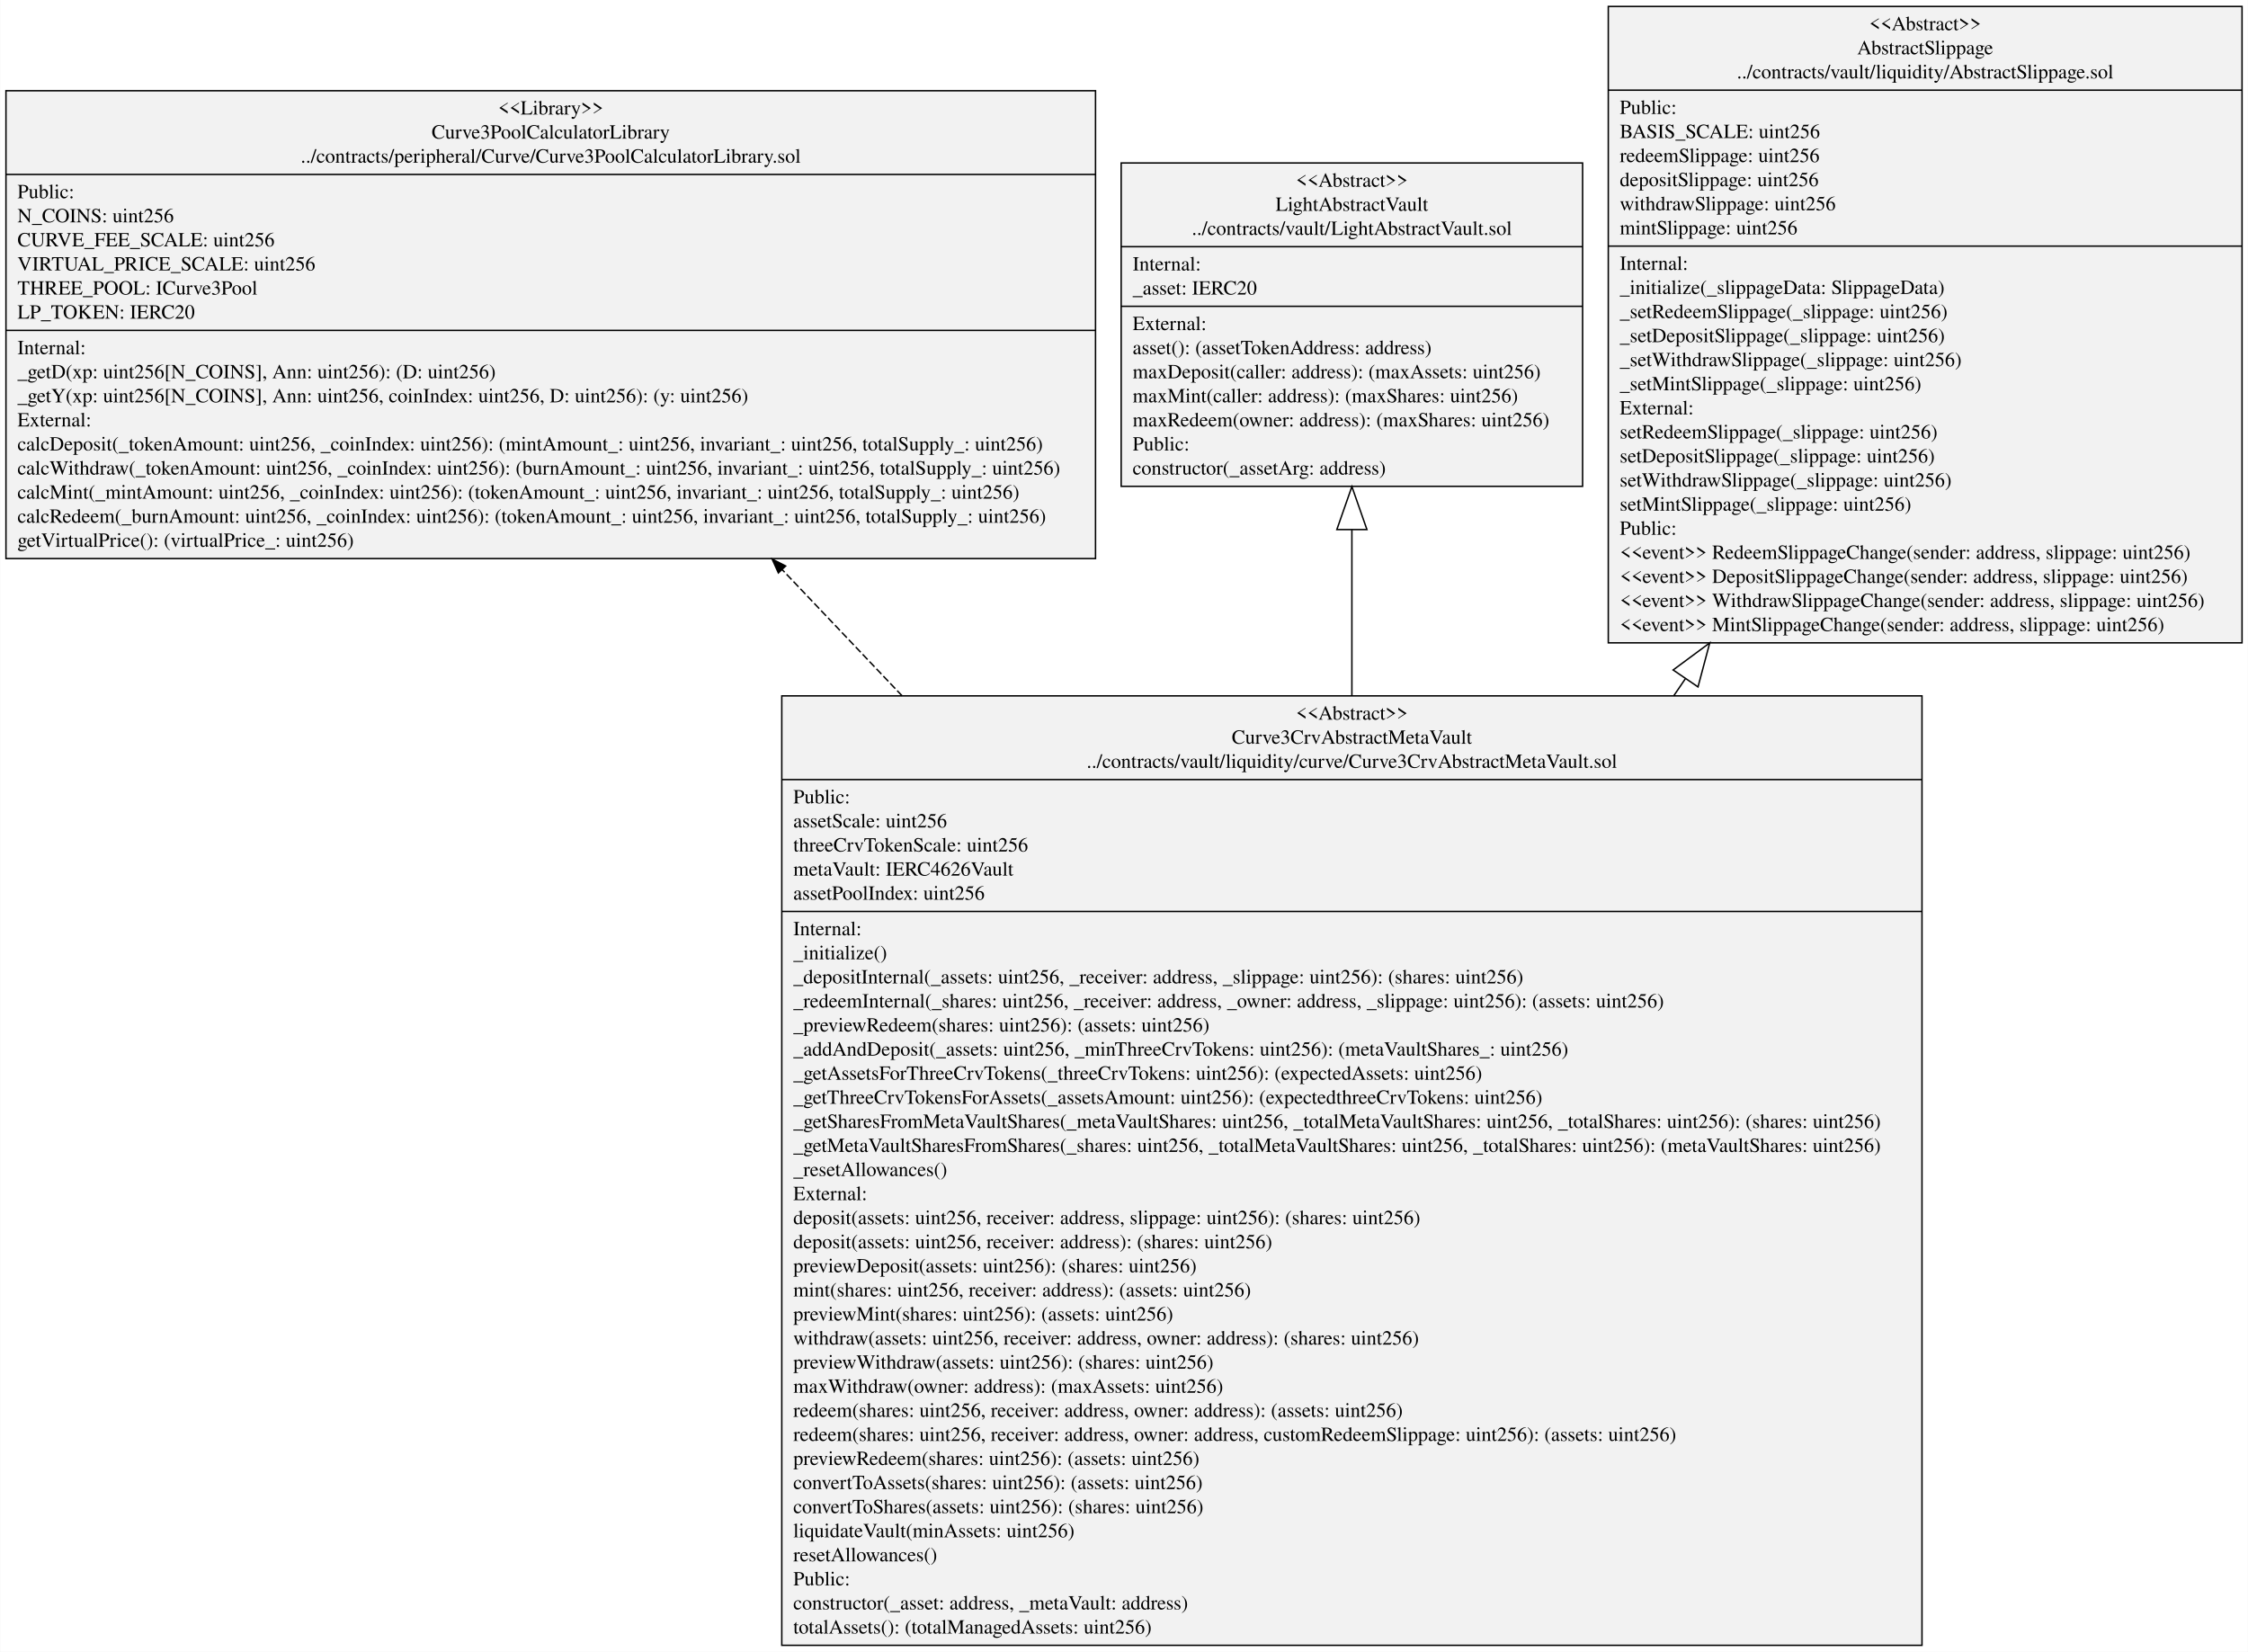
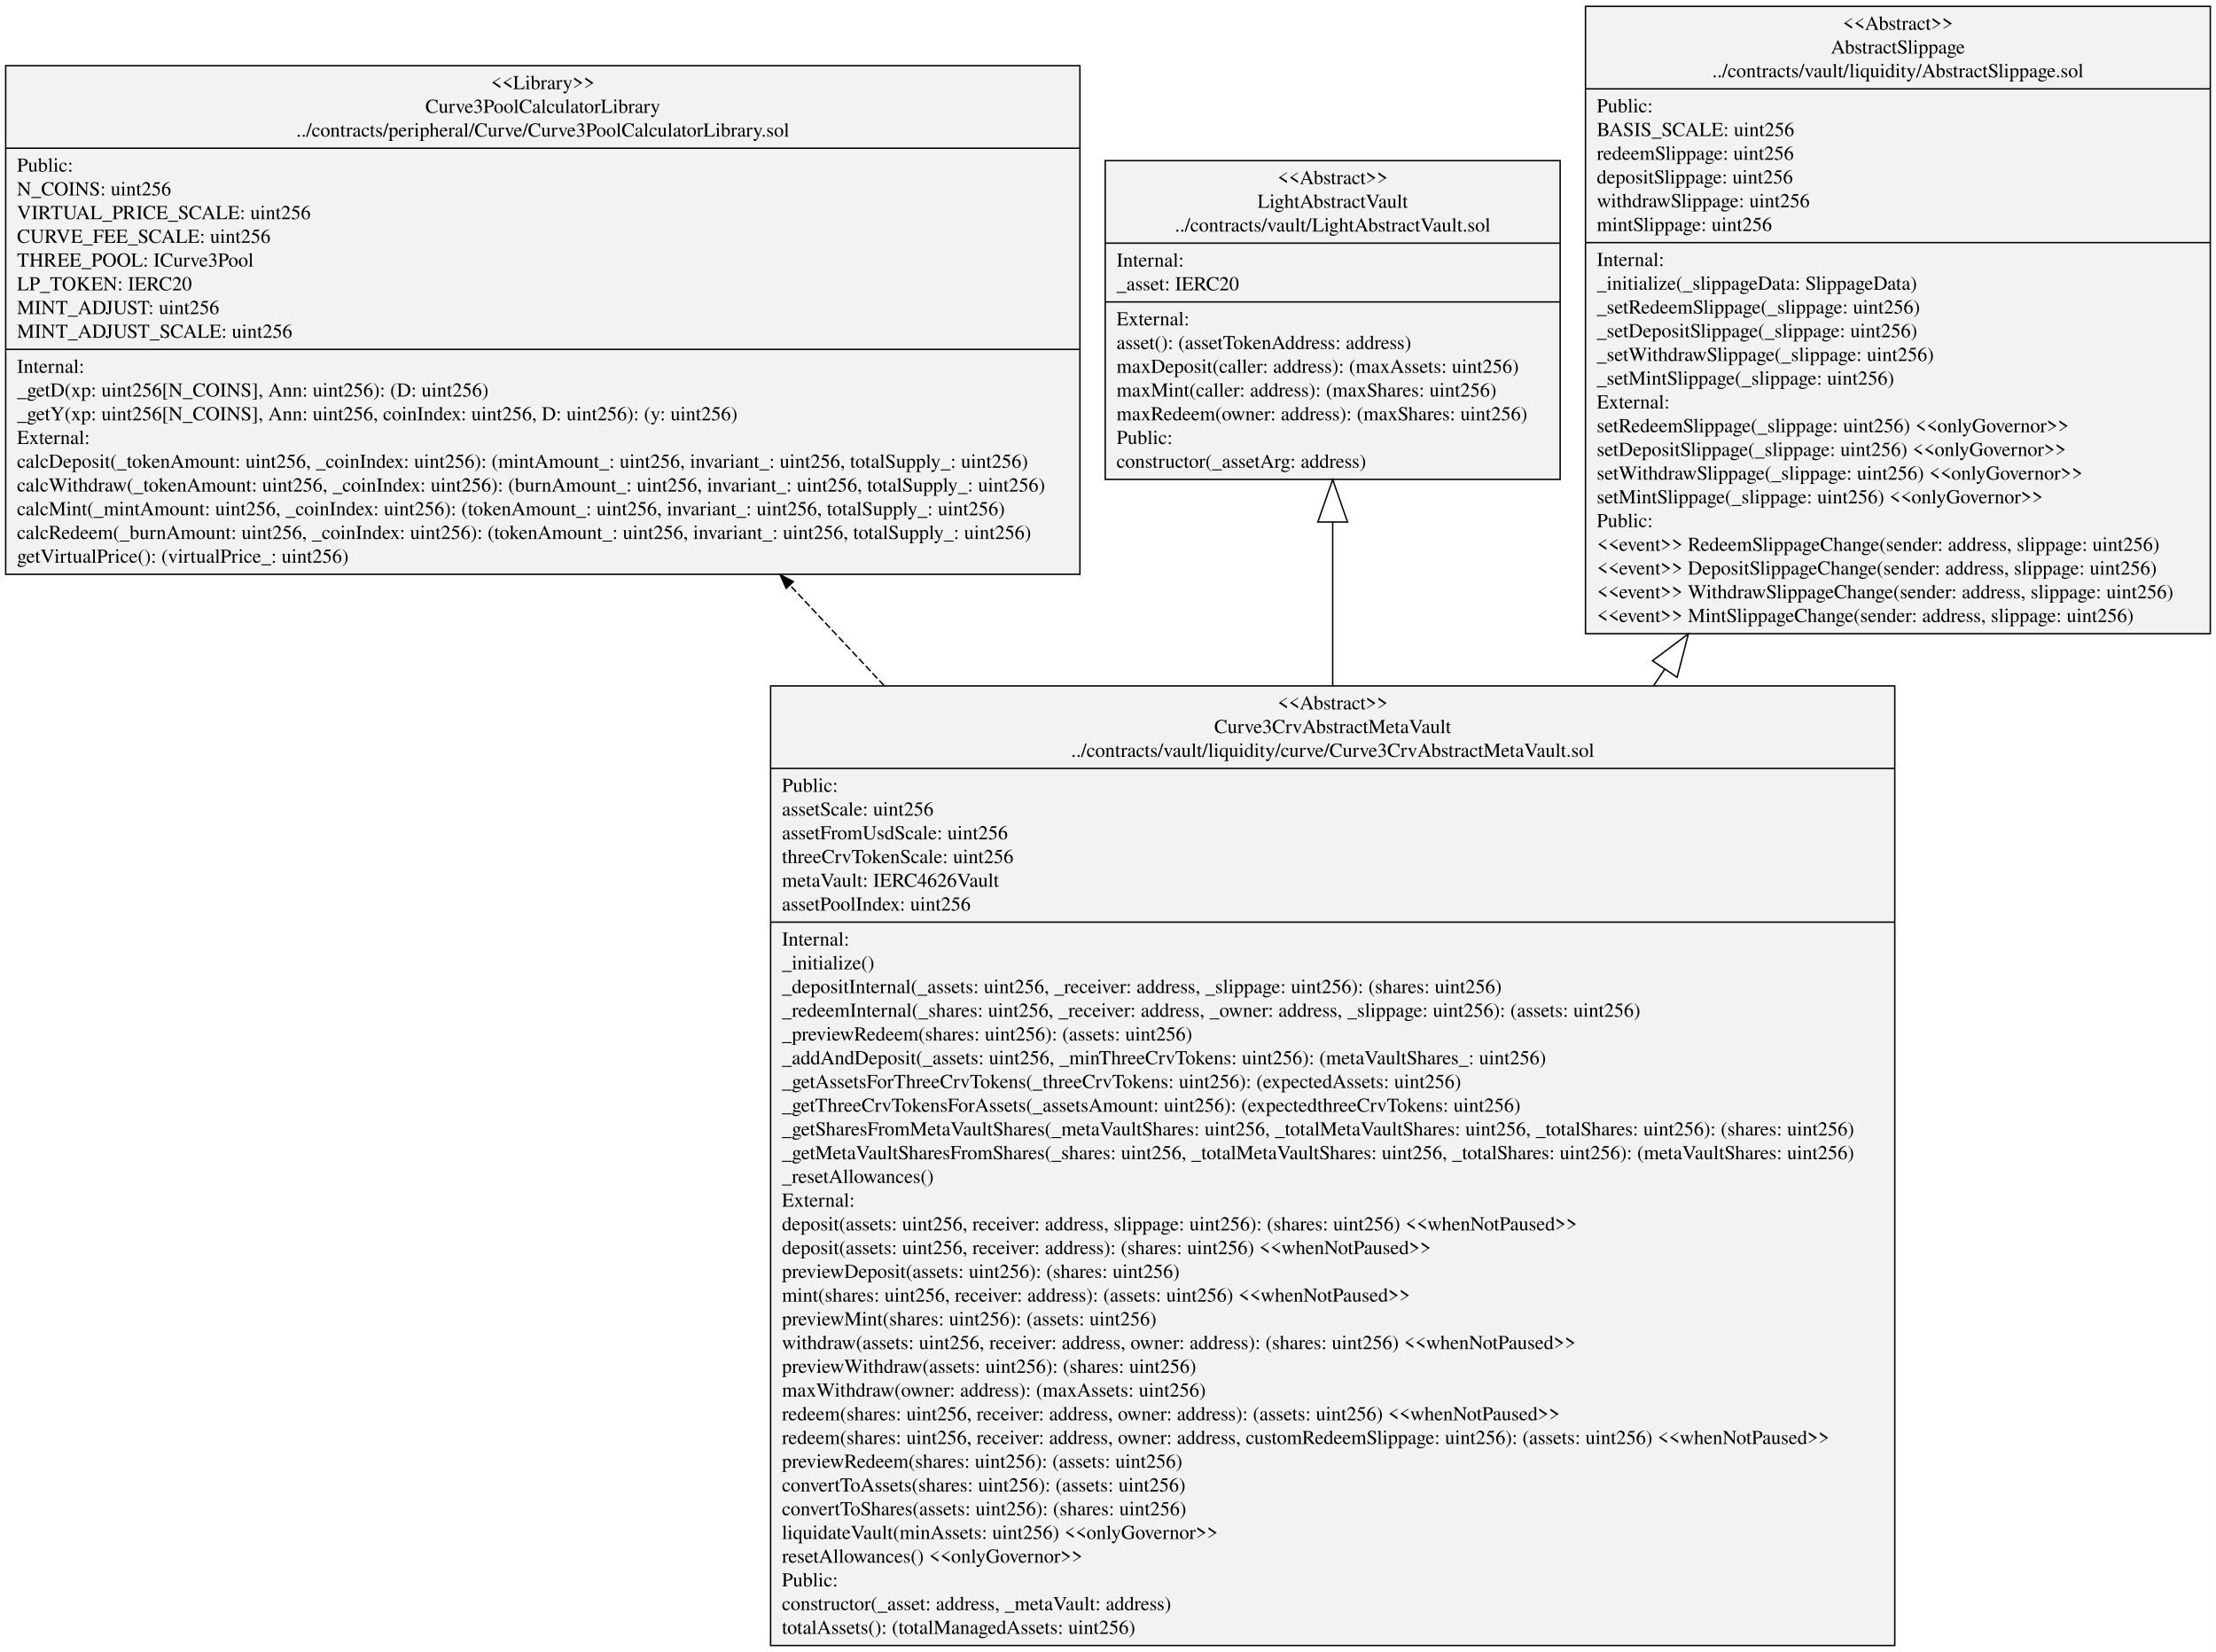
- <svg xmlns="http://www.w3.org/2000/svg" width="1568pt" height="1152pt" viewBox="0.00 0.00 1568.22 1152.40">
-   <g id="graph0" class="graph" transform="scale(1 1) rotate(0) translate(4 1148.4)">
-     <polygon fill="white" stroke="transparent" points="-4,4 -4,-1148.4 1564.22,-1148.4 1564.22,4 -4,4" />
+ <svg xmlns="http://www.w3.org/2000/svg" width="1568pt" height="1169pt" viewBox="0.00 0.00 1568.22 1169.20">
+   <g id="graph0" class="graph" transform="scale(1 1) rotate(0) translate(4 1165.2)">
+     <polygon fill="white" stroke="transparent" points="-4,4 -4,-1165.2 1564.22,-1165.2 1564.22,4 -4,4" />
    <g id="node1" class="node">
-       <polygon fill="#f2f2f2" stroke="black" points="0,-758.7 0,-1085.1 760.24,-1085.1 760.24,-758.7 0,-758.7" />
-       <text text-anchor="middle" x="380.12" y="-1068.5" font-family="Times,serif" font-size="14.00">&lt;&lt;Library&gt;&gt;</text>
-       <text text-anchor="middle" x="380.12" y="-1051.7" font-family="Times,serif" font-size="14.00">Curve3PoolCalculatorLibrary</text>
-       <text text-anchor="middle" x="380.12" y="-1034.9" font-family="Times,serif" font-size="14.00">../contracts/peripheral/Curve/Curve3PoolCalculatorLibrary.sol</text>
-       <polyline fill="none" stroke="black" points="0,-1026.7 760.24,-1026.7 " />
-       <text text-anchor="start" x="8" y="-1010.1" font-family="Times,serif" font-size="14.00">Public:</text>
-       <text text-anchor="start" x="8" y="-993.3" font-family="Times,serif" font-size="14.00">   N_COINS: uint256</text>
-       <text text-anchor="start" x="8" y="-976.5" font-family="Times,serif" font-size="14.00">   CURVE_FEE_SCALE: uint256</text>
-       <text text-anchor="start" x="8" y="-959.7" font-family="Times,serif" font-size="14.00">   VIRTUAL_PRICE_SCALE: uint256</text>
-       <text text-anchor="start" x="8" y="-942.9" font-family="Times,serif" font-size="14.00">   THREE_POOL: ICurve3Pool</text>
-       <text text-anchor="start" x="8" y="-926.1" font-family="Times,serif" font-size="14.00">   LP_TOKEN: IERC20</text>
+       <polygon fill="#f2f2f2" stroke="black" points="0,-758.7 0,-1118.7 760.24,-1118.7 760.24,-758.7 0,-758.7" />
+       <text text-anchor="middle" x="380.12" y="-1102.1" font-family="Times,serif" font-size="14.00">&lt;&lt;Library&gt;&gt;</text>
+       <text text-anchor="middle" x="380.12" y="-1085.3" font-family="Times,serif" font-size="14.00">Curve3PoolCalculatorLibrary</text>
+       <text text-anchor="middle" x="380.12" y="-1068.5" font-family="Times,serif" font-size="14.00">../contracts/peripheral/Curve/Curve3PoolCalculatorLibrary.sol</text>
+       <polyline fill="none" stroke="black" points="0,-1060.3 760.24,-1060.3 " />
+       <text text-anchor="start" x="8" y="-1043.7" font-family="Times,serif" font-size="14.00">Public:</text>
+       <text text-anchor="start" x="8" y="-1026.9" font-family="Times,serif" font-size="14.00">   N_COINS: uint256</text>
+       <text text-anchor="start" x="8" y="-1010.1" font-family="Times,serif" font-size="14.00">   VIRTUAL_PRICE_SCALE: uint256</text>
+       <text text-anchor="start" x="8" y="-993.3" font-family="Times,serif" font-size="14.00">   CURVE_FEE_SCALE: uint256</text>
+       <text text-anchor="start" x="8" y="-976.5" font-family="Times,serif" font-size="14.00">   THREE_POOL: ICurve3Pool</text>
+       <text text-anchor="start" x="8" y="-959.7" font-family="Times,serif" font-size="14.00">   LP_TOKEN: IERC20</text>
+       <text text-anchor="start" x="8" y="-942.9" font-family="Times,serif" font-size="14.00">   MINT_ADJUST: uint256</text>
+       <text text-anchor="start" x="8" y="-926.1" font-family="Times,serif" font-size="14.00">   MINT_ADJUST_SCALE: uint256</text>
      <polyline fill="none" stroke="black" points="0,-917.9 760.24,-917.9 " />
      <text text-anchor="start" x="8" y="-901.3" font-family="Times,serif" font-size="14.00">Internal:</text>
      <text text-anchor="start" x="8" y="-884.5" font-family="Times,serif" font-size="14.00">    _getD(xp: uint256[N_COINS], Ann: uint256): (D: uint256)</text>
      <text text-anchor="start" x="8" y="-867.7" font-family="Times,serif" font-size="14.00">    _getY(xp: uint256[N_COINS], Ann: uint256, coinIndex: uint256, D: uint256): (y: uint256)</text>
      <text text-anchor="start" x="8" y="-850.9" font-family="Times,serif" font-size="14.00">External:</text>
      <text text-anchor="start" x="8" y="-834.1" font-family="Times,serif" font-size="14.00">    calcDeposit(_tokenAmount: uint256, _coinIndex: uint256): (mintAmount_: uint256, invariant_: uint256, totalSupply_: uint256)</text>
      <text text-anchor="start" x="8" y="-817.3" font-family="Times,serif" font-size="14.00">    calcWithdraw(_tokenAmount: uint256, _coinIndex: uint256): (burnAmount_: uint256, invariant_: uint256, totalSupply_: uint256)</text>
      <text text-anchor="start" x="8" y="-800.5" font-family="Times,serif" font-size="14.00">    calcMint(_mintAmount: uint256, _coinIndex: uint256): (tokenAmount_: uint256, invariant_: uint256, totalSupply_: uint256)</text>
      <text text-anchor="start" x="8" y="-783.7" font-family="Times,serif" font-size="14.00">    calcRedeem(_burnAmount: uint256, _coinIndex: uint256): (tokenAmount_: uint256, invariant_: uint256, totalSupply_: uint256)</text>
      <text text-anchor="start" x="8" y="-766.9" font-family="Times,serif" font-size="14.00">    getVirtualPrice(): (virtualPrice_: uint256)</text>
    </g>
    <g id="node2" class="node">
-       <polygon fill="#f2f2f2" stroke="black" points="778.13,-809.1 778.13,-1034.7 1100.1,-1034.7 1100.1,-809.1 778.13,-809.1" />
-       <text text-anchor="middle" x="939.12" y="-1018.1" font-family="Times,serif" font-size="14.00">&lt;&lt;Abstract&gt;&gt;</text>
-       <text text-anchor="middle" x="939.12" y="-1001.3" font-family="Times,serif" font-size="14.00">LightAbstractVault</text>
-       <text text-anchor="middle" x="939.12" y="-984.5" font-family="Times,serif" font-size="14.00">../contracts/vault/LightAbstractVault.sol</text>
-       <polyline fill="none" stroke="black" points="778.13,-976.3 1100.1,-976.3 " />
-       <text text-anchor="start" x="786.13" y="-959.7" font-family="Times,serif" font-size="14.00">Internal:</text>
-       <text text-anchor="start" x="786.13" y="-942.9" font-family="Times,serif" font-size="14.00">   _asset: IERC20</text>
-       <polyline fill="none" stroke="black" points="778.13,-934.7 1100.1,-934.7 " />
-       <text text-anchor="start" x="786.13" y="-918.1" font-family="Times,serif" font-size="14.00">External:</text>
-       <text text-anchor="start" x="786.13" y="-901.3" font-family="Times,serif" font-size="14.00">    asset(): (assetTokenAddress: address)</text>
-       <text text-anchor="start" x="786.13" y="-884.5" font-family="Times,serif" font-size="14.00">    maxDeposit(caller: address): (maxAssets: uint256)</text>
-       <text text-anchor="start" x="786.13" y="-867.7" font-family="Times,serif" font-size="14.00">    maxMint(caller: address): (maxShares: uint256)</text>
-       <text text-anchor="start" x="786.13" y="-850.9" font-family="Times,serif" font-size="14.00">    maxRedeem(owner: address): (maxShares: uint256)</text>
-       <text text-anchor="start" x="786.13" y="-834.1" font-family="Times,serif" font-size="14.00">Public:</text>
-       <text text-anchor="start" x="786.13" y="-817.3" font-family="Times,serif" font-size="14.00">    constructor(_assetArg: address)</text>
+       <polygon fill="#f2f2f2" stroke="black" points="778.13,-825.9 778.13,-1051.5 1100.1,-1051.5 1100.1,-825.9 778.13,-825.9" />
+       <text text-anchor="middle" x="939.12" y="-1034.9" font-family="Times,serif" font-size="14.00">&lt;&lt;Abstract&gt;&gt;</text>
+       <text text-anchor="middle" x="939.12" y="-1018.1" font-family="Times,serif" font-size="14.00">LightAbstractVault</text>
+       <text text-anchor="middle" x="939.12" y="-1001.3" font-family="Times,serif" font-size="14.00">../contracts/vault/LightAbstractVault.sol</text>
+       <polyline fill="none" stroke="black" points="778.13,-993.1 1100.1,-993.1 " />
+       <text text-anchor="start" x="786.13" y="-976.5" font-family="Times,serif" font-size="14.00">Internal:</text>
+       <text text-anchor="start" x="786.13" y="-959.7" font-family="Times,serif" font-size="14.00">   _asset: IERC20</text>
+       <polyline fill="none" stroke="black" points="778.13,-951.5 1100.1,-951.5 " />
+       <text text-anchor="start" x="786.13" y="-934.9" font-family="Times,serif" font-size="14.00">External:</text>
+       <text text-anchor="start" x="786.13" y="-918.1" font-family="Times,serif" font-size="14.00">    asset(): (assetTokenAddress: address)</text>
+       <text text-anchor="start" x="786.13" y="-901.3" font-family="Times,serif" font-size="14.00">    maxDeposit(caller: address): (maxAssets: uint256)</text>
+       <text text-anchor="start" x="786.13" y="-884.5" font-family="Times,serif" font-size="14.00">    maxMint(caller: address): (maxShares: uint256)</text>
+       <text text-anchor="start" x="786.13" y="-867.7" font-family="Times,serif" font-size="14.00">    maxRedeem(owner: address): (maxShares: uint256)</text>
+       <text text-anchor="start" x="786.13" y="-850.9" font-family="Times,serif" font-size="14.00">Public:</text>
+       <text text-anchor="start" x="786.13" y="-834.1" font-family="Times,serif" font-size="14.00">    constructor(_assetArg: address)</text>
    </g>
    <g id="node3" class="node">
-       <polygon fill="#f2f2f2" stroke="black" points="1118.02,-699.9 1118.02,-1143.9 1560.22,-1143.9 1560.22,-699.9 1118.02,-699.9" />
-       <text text-anchor="middle" x="1339.12" y="-1127.3" font-family="Times,serif" font-size="14.00">&lt;&lt;Abstract&gt;&gt;</text>
-       <text text-anchor="middle" x="1339.12" y="-1110.5" font-family="Times,serif" font-size="14.00">AbstractSlippage</text>
-       <text text-anchor="middle" x="1339.12" y="-1093.7" font-family="Times,serif" font-size="14.00">../contracts/vault/liquidity/AbstractSlippage.sol</text>
-       <polyline fill="none" stroke="black" points="1118.02,-1085.5 1560.22,-1085.5 " />
-       <text text-anchor="start" x="1126.02" y="-1068.9" font-family="Times,serif" font-size="14.00">Public:</text>
-       <text text-anchor="start" x="1126.02" y="-1052.1" font-family="Times,serif" font-size="14.00">   BASIS_SCALE: uint256</text>
-       <text text-anchor="start" x="1126.02" y="-1035.3" font-family="Times,serif" font-size="14.00">   redeemSlippage: uint256</text>
-       <text text-anchor="start" x="1126.02" y="-1018.5" font-family="Times,serif" font-size="14.00">   depositSlippage: uint256</text>
-       <text text-anchor="start" x="1126.02" y="-1001.7" font-family="Times,serif" font-size="14.00">   withdrawSlippage: uint256</text>
-       <text text-anchor="start" x="1126.02" y="-984.9" font-family="Times,serif" font-size="14.00">   mintSlippage: uint256</text>
-       <polyline fill="none" stroke="black" points="1118.02,-976.7 1560.22,-976.7 " />
-       <text text-anchor="start" x="1126.02" y="-960.1" font-family="Times,serif" font-size="14.00">Internal:</text>
-       <text text-anchor="start" x="1126.02" y="-943.3" font-family="Times,serif" font-size="14.00">    _initialize(_slippageData: SlippageData)</text>
-       <text text-anchor="start" x="1126.02" y="-926.5" font-family="Times,serif" font-size="14.00">    _setRedeemSlippage(_slippage: uint256)</text>
-       <text text-anchor="start" x="1126.02" y="-909.7" font-family="Times,serif" font-size="14.00">    _setDepositSlippage(_slippage: uint256)</text>
-       <text text-anchor="start" x="1126.02" y="-892.9" font-family="Times,serif" font-size="14.00">    _setWithdrawSlippage(_slippage: uint256)</text>
-       <text text-anchor="start" x="1126.02" y="-876.1" font-family="Times,serif" font-size="14.00">    _setMintSlippage(_slippage: uint256)</text>
-       <text text-anchor="start" x="1126.02" y="-859.3" font-family="Times,serif" font-size="14.00">External:</text>
-       <text text-anchor="start" x="1126.02" y="-842.5" font-family="Times,serif" font-size="14.00">    setRedeemSlippage(_slippage: uint256)</text>
-       <text text-anchor="start" x="1126.02" y="-825.7" font-family="Times,serif" font-size="14.00">    setDepositSlippage(_slippage: uint256)</text>
-       <text text-anchor="start" x="1126.02" y="-808.9" font-family="Times,serif" font-size="14.00">    setWithdrawSlippage(_slippage: uint256)</text>
-       <text text-anchor="start" x="1126.02" y="-792.1" font-family="Times,serif" font-size="14.00">    setMintSlippage(_slippage: uint256)</text>
-       <text text-anchor="start" x="1126.02" y="-775.3" font-family="Times,serif" font-size="14.00">Public:</text>
-       <text text-anchor="start" x="1126.02" y="-758.5" font-family="Times,serif" font-size="14.00">    &lt;&lt;event&gt;&gt; RedeemSlippageChange(sender: address, slippage: uint256)</text>
-       <text text-anchor="start" x="1126.02" y="-741.7" font-family="Times,serif" font-size="14.00">    &lt;&lt;event&gt;&gt; DepositSlippageChange(sender: address, slippage: uint256)</text>
-       <text text-anchor="start" x="1126.02" y="-724.9" font-family="Times,serif" font-size="14.00">    &lt;&lt;event&gt;&gt; WithdrawSlippageChange(sender: address, slippage: uint256)</text>
-       <text text-anchor="start" x="1126.02" y="-708.1" font-family="Times,serif" font-size="14.00">    &lt;&lt;event&gt;&gt; MintSlippageChange(sender: address, slippage: uint256)</text>
+       <polygon fill="#f2f2f2" stroke="black" points="1118.02,-716.7 1118.02,-1160.7 1560.22,-1160.7 1560.22,-716.7 1118.02,-716.7" />
+       <text text-anchor="middle" x="1339.12" y="-1144.1" font-family="Times,serif" font-size="14.00">&lt;&lt;Abstract&gt;&gt;</text>
+       <text text-anchor="middle" x="1339.12" y="-1127.3" font-family="Times,serif" font-size="14.00">AbstractSlippage</text>
+       <text text-anchor="middle" x="1339.12" y="-1110.5" font-family="Times,serif" font-size="14.00">../contracts/vault/liquidity/AbstractSlippage.sol</text>
+       <polyline fill="none" stroke="black" points="1118.02,-1102.3 1560.22,-1102.3 " />
+       <text text-anchor="start" x="1126.02" y="-1085.7" font-family="Times,serif" font-size="14.00">Public:</text>
+       <text text-anchor="start" x="1126.02" y="-1068.9" font-family="Times,serif" font-size="14.00">   BASIS_SCALE: uint256</text>
+       <text text-anchor="start" x="1126.02" y="-1052.1" font-family="Times,serif" font-size="14.00">   redeemSlippage: uint256</text>
+       <text text-anchor="start" x="1126.02" y="-1035.3" font-family="Times,serif" font-size="14.00">   depositSlippage: uint256</text>
+       <text text-anchor="start" x="1126.02" y="-1018.5" font-family="Times,serif" font-size="14.00">   withdrawSlippage: uint256</text>
+       <text text-anchor="start" x="1126.02" y="-1001.7" font-family="Times,serif" font-size="14.00">   mintSlippage: uint256</text>
+       <polyline fill="none" stroke="black" points="1118.02,-993.5 1560.22,-993.5 " />
+       <text text-anchor="start" x="1126.02" y="-976.9" font-family="Times,serif" font-size="14.00">Internal:</text>
+       <text text-anchor="start" x="1126.02" y="-960.1" font-family="Times,serif" font-size="14.00">    _initialize(_slippageData: SlippageData)</text>
+       <text text-anchor="start" x="1126.02" y="-943.3" font-family="Times,serif" font-size="14.00">    _setRedeemSlippage(_slippage: uint256)</text>
+       <text text-anchor="start" x="1126.02" y="-926.5" font-family="Times,serif" font-size="14.00">    _setDepositSlippage(_slippage: uint256)</text>
+       <text text-anchor="start" x="1126.02" y="-909.7" font-family="Times,serif" font-size="14.00">    _setWithdrawSlippage(_slippage: uint256)</text>
+       <text text-anchor="start" x="1126.02" y="-892.9" font-family="Times,serif" font-size="14.00">    _setMintSlippage(_slippage: uint256)</text>
+       <text text-anchor="start" x="1126.02" y="-876.1" font-family="Times,serif" font-size="14.00">External:</text>
+       <text text-anchor="start" x="1126.02" y="-859.3" font-family="Times,serif" font-size="14.00">    setRedeemSlippage(_slippage: uint256) &lt;&lt;onlyGovernor&gt;&gt;</text>
+       <text text-anchor="start" x="1126.02" y="-842.5" font-family="Times,serif" font-size="14.00">    setDepositSlippage(_slippage: uint256) &lt;&lt;onlyGovernor&gt;&gt;</text>
+       <text text-anchor="start" x="1126.02" y="-825.7" font-family="Times,serif" font-size="14.00">    setWithdrawSlippage(_slippage: uint256) &lt;&lt;onlyGovernor&gt;&gt;</text>
+       <text text-anchor="start" x="1126.02" y="-808.9" font-family="Times,serif" font-size="14.00">    setMintSlippage(_slippage: uint256) &lt;&lt;onlyGovernor&gt;&gt;</text>
+       <text text-anchor="start" x="1126.02" y="-792.1" font-family="Times,serif" font-size="14.00">Public:</text>
+       <text text-anchor="start" x="1126.02" y="-775.3" font-family="Times,serif" font-size="14.00">    &lt;&lt;event&gt;&gt; RedeemSlippageChange(sender: address, slippage: uint256)</text>
+       <text text-anchor="start" x="1126.02" y="-758.5" font-family="Times,serif" font-size="14.00">    &lt;&lt;event&gt;&gt; DepositSlippageChange(sender: address, slippage: uint256)</text>
+       <text text-anchor="start" x="1126.02" y="-741.7" font-family="Times,serif" font-size="14.00">    &lt;&lt;event&gt;&gt; WithdrawSlippageChange(sender: address, slippage: uint256)</text>
+       <text text-anchor="start" x="1126.02" y="-724.9" font-family="Times,serif" font-size="14.00">    &lt;&lt;event&gt;&gt; MintSlippageChange(sender: address, slippage: uint256)</text>
    </g>
    <g id="node4" class="node">
-       <polygon fill="#f2f2f2" stroke="black" points="541.33,-0.5 541.33,-662.9 1336.91,-662.9 1336.91,-0.5 541.33,-0.5" />
-       <text text-anchor="middle" x="939.12" y="-646.3" font-family="Times,serif" font-size="14.00">&lt;&lt;Abstract&gt;&gt;</text>
-       <text text-anchor="middle" x="939.12" y="-629.5" font-family="Times,serif" font-size="14.00">Curve3CrvAbstractMetaVault</text>
-       <text text-anchor="middle" x="939.12" y="-612.7" font-family="Times,serif" font-size="14.00">../contracts/vault/liquidity/curve/Curve3CrvAbstractMetaVault.sol</text>
-       <polyline fill="none" stroke="black" points="541.33,-604.5 1336.91,-604.5 " />
-       <text text-anchor="start" x="549.33" y="-587.9" font-family="Times,serif" font-size="14.00">Public:</text>
-       <text text-anchor="start" x="549.33" y="-571.1" font-family="Times,serif" font-size="14.00">   assetScale: uint256</text>
+       <polygon fill="#f2f2f2" stroke="black" points="541.33,-0.5 541.33,-679.7 1336.91,-679.7 1336.91,-0.5 541.33,-0.5" />
+       <text text-anchor="middle" x="939.12" y="-663.1" font-family="Times,serif" font-size="14.00">&lt;&lt;Abstract&gt;&gt;</text>
+       <text text-anchor="middle" x="939.12" y="-646.3" font-family="Times,serif" font-size="14.00">Curve3CrvAbstractMetaVault</text>
+       <text text-anchor="middle" x="939.12" y="-629.5" font-family="Times,serif" font-size="14.00">../contracts/vault/liquidity/curve/Curve3CrvAbstractMetaVault.sol</text>
+       <polyline fill="none" stroke="black" points="541.33,-621.3 1336.91,-621.3 " />
+       <text text-anchor="start" x="549.33" y="-604.7" font-family="Times,serif" font-size="14.00">Public:</text>
+       <text text-anchor="start" x="549.33" y="-587.9" font-family="Times,serif" font-size="14.00">   assetScale: uint256</text>
+       <text text-anchor="start" x="549.33" y="-571.1" font-family="Times,serif" font-size="14.00">   assetFromUsdScale: uint256</text>
      <text text-anchor="start" x="549.33" y="-554.3" font-family="Times,serif" font-size="14.00">   threeCrvTokenScale: uint256</text>
      <text text-anchor="start" x="549.33" y="-537.5" font-family="Times,serif" font-size="14.00">   metaVault: IERC4626Vault</text>
      <text text-anchor="start" x="549.33" y="-520.7" font-family="Times,serif" font-size="14.00">   assetPoolIndex: uint256</text>
      <polyline fill="none" stroke="black" points="541.33,-512.5 1336.91,-512.5 " />
      <text text-anchor="start" x="549.33" y="-495.9" font-family="Times,serif" font-size="14.00">Internal:</text>
      <text text-anchor="start" x="549.33" y="-479.1" font-family="Times,serif" font-size="14.00">    _initialize()</text>
      <text text-anchor="start" x="549.33" y="-462.3" font-family="Times,serif" font-size="14.00">    _depositInternal(_assets: uint256, _receiver: address, _slippage: uint256): (shares: uint256)</text>
      <text text-anchor="start" x="549.33" y="-445.5" font-family="Times,serif" font-size="14.00">    _redeemInternal(_shares: uint256, _receiver: address, _owner: address, _slippage: uint256): (assets: uint256)</text>
      <text text-anchor="start" x="549.33" y="-428.7" font-family="Times,serif" font-size="14.00">    _previewRedeem(shares: uint256): (assets: uint256)</text>
      <text text-anchor="start" x="549.33" y="-411.9" font-family="Times,serif" font-size="14.00">    _addAndDeposit(_assets: uint256, _minThreeCrvTokens: uint256): (metaVaultShares_: uint256)</text>
      <text text-anchor="start" x="549.33" y="-395.1" font-family="Times,serif" font-size="14.00">    _getAssetsForThreeCrvTokens(_threeCrvTokens: uint256): (expectedAssets: uint256)</text>
      <text text-anchor="start" x="549.33" y="-378.3" font-family="Times,serif" font-size="14.00">    _getThreeCrvTokensForAssets(_assetsAmount: uint256): (expectedthreeCrvTokens: uint256)</text>
      <text text-anchor="start" x="549.33" y="-361.5" font-family="Times,serif" font-size="14.00">    _getSharesFromMetaVaultShares(_metaVaultShares: uint256, _totalMetaVaultShares: uint256, _totalShares: uint256): (shares: uint256)</text>
      <text text-anchor="start" x="549.33" y="-344.7" font-family="Times,serif" font-size="14.00">    _getMetaVaultSharesFromShares(_shares: uint256, _totalMetaVaultShares: uint256, _totalShares: uint256): (metaVaultShares: uint256)</text>
      <text text-anchor="start" x="549.33" y="-327.9" font-family="Times,serif" font-size="14.00">    _resetAllowances()</text>
      <text text-anchor="start" x="549.33" y="-311.1" font-family="Times,serif" font-size="14.00">External:</text>
-       <text text-anchor="start" x="549.33" y="-294.3" font-family="Times,serif" font-size="14.00">    deposit(assets: uint256, receiver: address, slippage: uint256): (shares: uint256)</text>
-       <text text-anchor="start" x="549.33" y="-277.5" font-family="Times,serif" font-size="14.00">    deposit(assets: uint256, receiver: address): (shares: uint256)</text>
+       <text text-anchor="start" x="549.33" y="-294.3" font-family="Times,serif" font-size="14.00">    deposit(assets: uint256, receiver: address, slippage: uint256): (shares: uint256) &lt;&lt;whenNotPaused&gt;&gt;</text>
+       <text text-anchor="start" x="549.33" y="-277.5" font-family="Times,serif" font-size="14.00">    deposit(assets: uint256, receiver: address): (shares: uint256) &lt;&lt;whenNotPaused&gt;&gt;</text>
      <text text-anchor="start" x="549.33" y="-260.7" font-family="Times,serif" font-size="14.00">    previewDeposit(assets: uint256): (shares: uint256)</text>
-       <text text-anchor="start" x="549.33" y="-243.9" font-family="Times,serif" font-size="14.00">    mint(shares: uint256, receiver: address): (assets: uint256)</text>
+       <text text-anchor="start" x="549.33" y="-243.9" font-family="Times,serif" font-size="14.00">    mint(shares: uint256, receiver: address): (assets: uint256) &lt;&lt;whenNotPaused&gt;&gt;</text>
      <text text-anchor="start" x="549.33" y="-227.1" font-family="Times,serif" font-size="14.00">    previewMint(shares: uint256): (assets: uint256)</text>
-       <text text-anchor="start" x="549.33" y="-210.3" font-family="Times,serif" font-size="14.00">    withdraw(assets: uint256, receiver: address, owner: address): (shares: uint256)</text>
+       <text text-anchor="start" x="549.33" y="-210.3" font-family="Times,serif" font-size="14.00">    withdraw(assets: uint256, receiver: address, owner: address): (shares: uint256) &lt;&lt;whenNotPaused&gt;&gt;</text>
      <text text-anchor="start" x="549.33" y="-193.5" font-family="Times,serif" font-size="14.00">    previewWithdraw(assets: uint256): (shares: uint256)</text>
      <text text-anchor="start" x="549.33" y="-176.7" font-family="Times,serif" font-size="14.00">    maxWithdraw(owner: address): (maxAssets: uint256)</text>
-       <text text-anchor="start" x="549.33" y="-159.9" font-family="Times,serif" font-size="14.00">    redeem(shares: uint256, receiver: address, owner: address): (assets: uint256)</text>
-       <text text-anchor="start" x="549.33" y="-143.1" font-family="Times,serif" font-size="14.00">    redeem(shares: uint256, receiver: address, owner: address, customRedeemSlippage: uint256): (assets: uint256)</text>
+       <text text-anchor="start" x="549.33" y="-159.9" font-family="Times,serif" font-size="14.00">    redeem(shares: uint256, receiver: address, owner: address): (assets: uint256) &lt;&lt;whenNotPaused&gt;&gt;</text>
+       <text text-anchor="start" x="549.33" y="-143.1" font-family="Times,serif" font-size="14.00">    redeem(shares: uint256, receiver: address, owner: address, customRedeemSlippage: uint256): (assets: uint256) &lt;&lt;whenNotPaused&gt;&gt;</text>
      <text text-anchor="start" x="549.33" y="-126.3" font-family="Times,serif" font-size="14.00">    previewRedeem(shares: uint256): (assets: uint256)</text>
      <text text-anchor="start" x="549.33" y="-109.5" font-family="Times,serif" font-size="14.00">    convertToAssets(shares: uint256): (assets: uint256)</text>
      <text text-anchor="start" x="549.33" y="-92.7" font-family="Times,serif" font-size="14.00">    convertToShares(assets: uint256): (shares: uint256)</text>
-       <text text-anchor="start" x="549.33" y="-75.9" font-family="Times,serif" font-size="14.00">    liquidateVault(minAssets: uint256)</text>
-       <text text-anchor="start" x="549.33" y="-59.1" font-family="Times,serif" font-size="14.00">    resetAllowances()</text>
+       <text text-anchor="start" x="549.33" y="-75.9" font-family="Times,serif" font-size="14.00">    liquidateVault(minAssets: uint256) &lt;&lt;onlyGovernor&gt;&gt;</text>
+       <text text-anchor="start" x="549.33" y="-59.1" font-family="Times,serif" font-size="14.00">    resetAllowances() &lt;&lt;onlyGovernor&gt;&gt;</text>
      <text text-anchor="start" x="549.33" y="-42.3" font-family="Times,serif" font-size="14.00">Public:</text>
      <text text-anchor="start" x="549.33" y="-25.5" font-family="Times,serif" font-size="14.00">    constructor(_asset: address, _metaVault: address)</text>
      <text text-anchor="start" x="549.33" y="-8.7" font-family="Times,serif" font-size="14.00">    totalAssets(): (totalManagedAssets: uint256)</text>
    </g>
    <g id="edge3" class="edge">
-       <path fill="none" stroke="black" stroke-dasharray="5,2" d="M625.3,-662.91C596.52,-693.2 568.22,-722.97 541.67,-750.91" />
-       <polygon fill="black" stroke="black" points="538.95,-748.69 534.6,-758.35 544.02,-753.52 538.95,-748.69" />
+       <path fill="none" stroke="black" stroke-dasharray="5,2" d="M621.65,-679.93C598.88,-704.22 576.46,-728.15 555,-751.05" />
+       <polygon fill="black" stroke="black" points="552.35,-748.76 548.07,-758.45 557.46,-753.55 552.35,-748.76" />
    </g>
    <g id="edge2" class="edge">
-       <path fill="none" stroke="black" d="M939.12,-662.91C939.12,-703.52 939.12,-743.19 939.12,-778.78" />
-       <polygon fill="none" stroke="black" points="928.62,-778.92 939.12,-808.92 949.62,-778.92 928.62,-778.92" />
+       <path fill="none" stroke="black" d="M939.12,-679.93C939.12,-720.56 939.12,-760.17 939.12,-795.66" />
+       <polygon fill="none" stroke="black" points="928.62,-795.72 939.12,-825.72 949.62,-795.72 928.62,-795.72" />
    </g>
    <g id="edge1" class="edge">
-       <path fill="none" stroke="black" d="M1163.67,-662.91C1166.38,-666.89 1169.08,-670.87 1171.78,-674.83" />
-       <polygon fill="none" stroke="black" points="1163.26,-680.97 1188.81,-699.87 1180.62,-669.16 1163.26,-680.97" />
+       <path fill="none" stroke="black" d="M1166.29,-679.93C1168.88,-683.78 1171.46,-687.63 1174.03,-691.47" />
+       <polygon fill="none" stroke="black" points="1165.44,-697.52 1190.87,-716.59 1182.89,-685.83 1165.44,-697.52" />
    </g>
  </g>
</svg>
